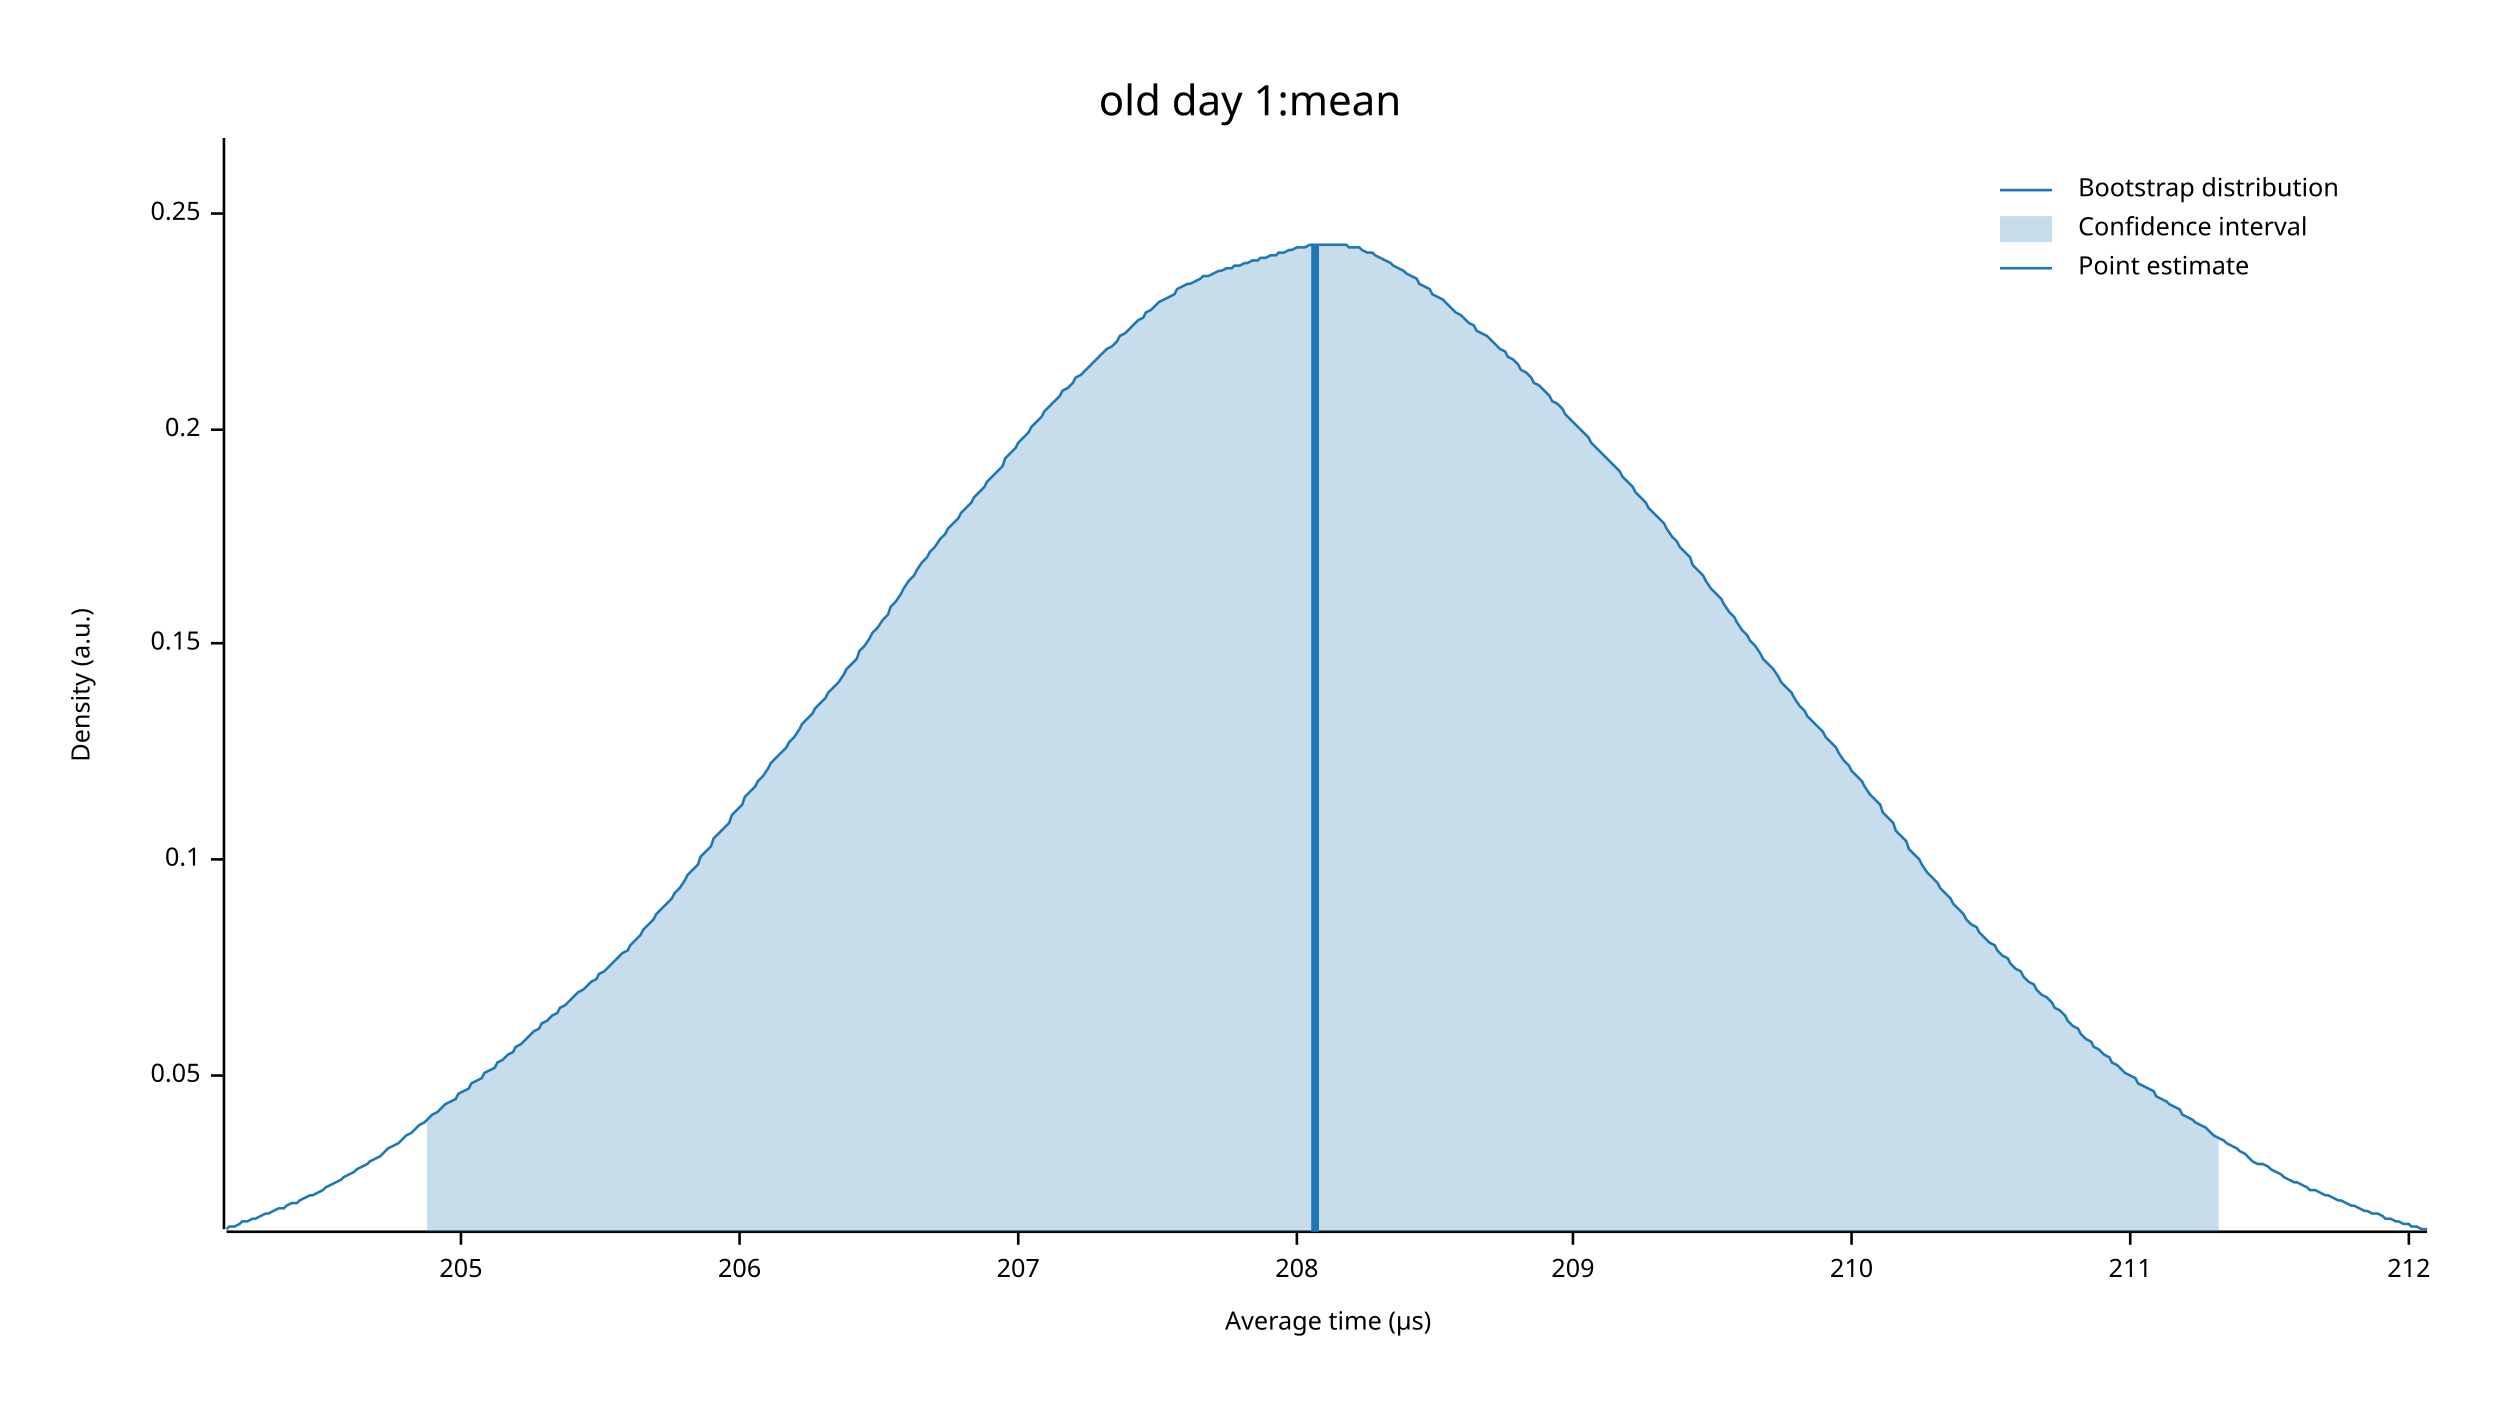
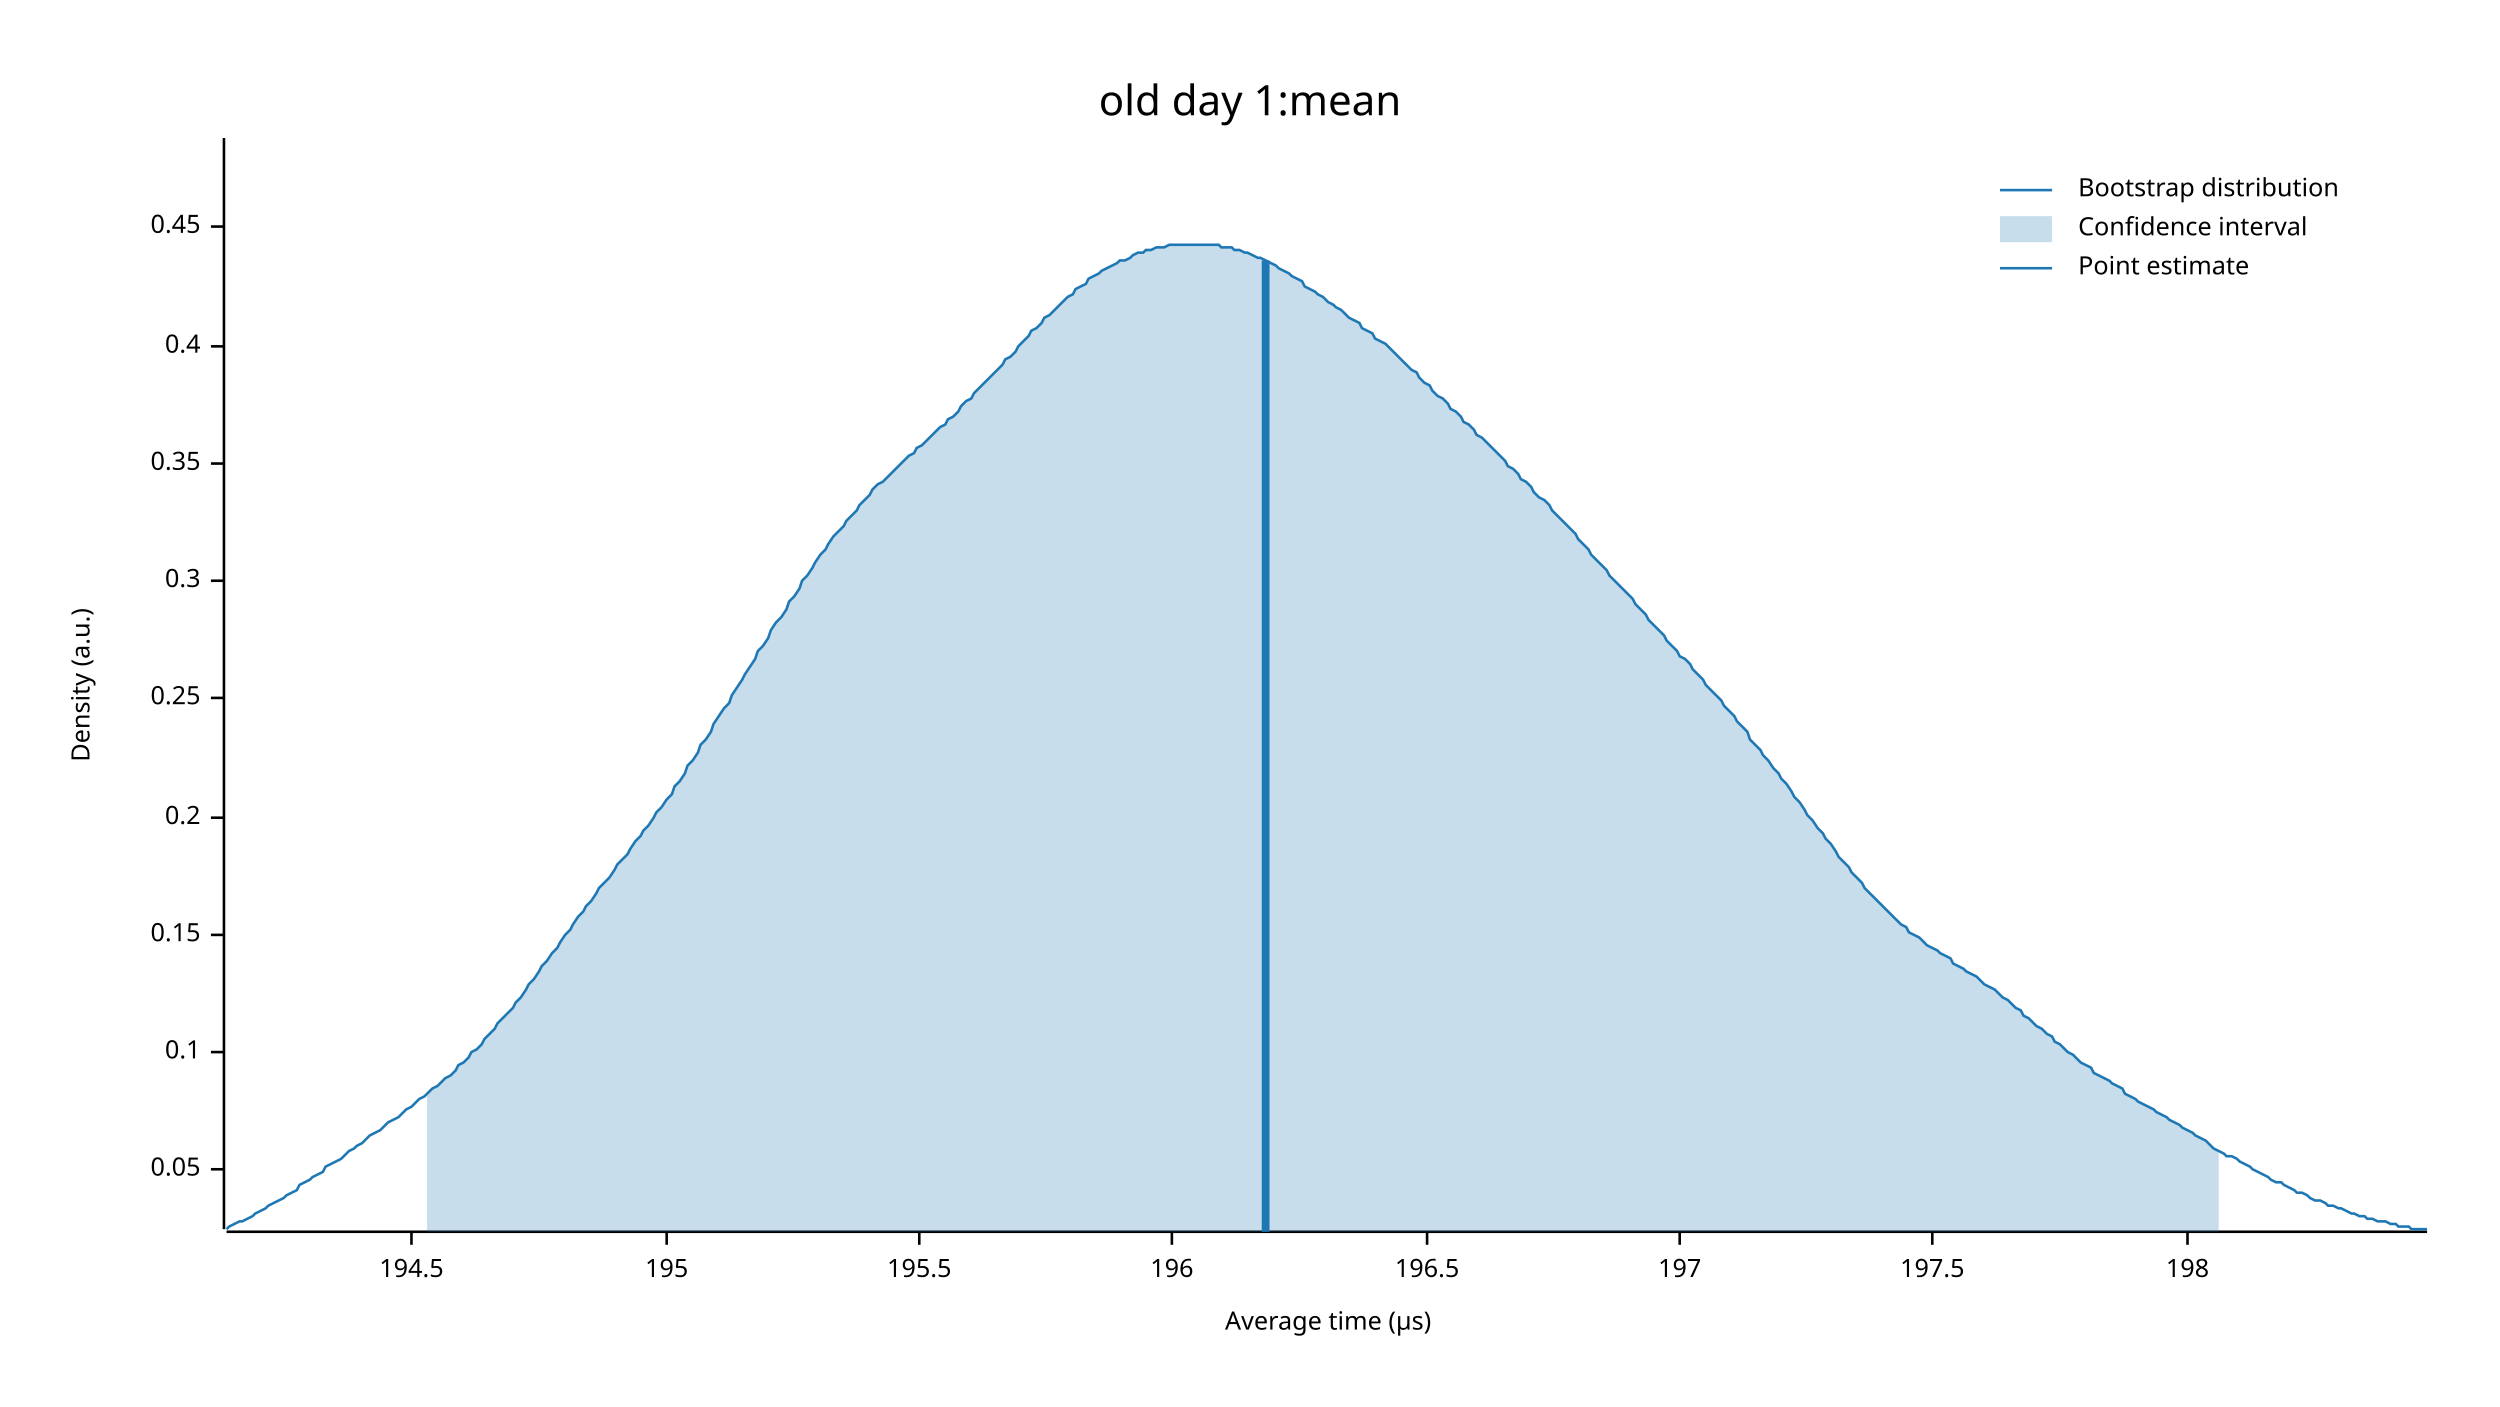
<svg xmlns="http://www.w3.org/2000/svg" width="960" height="540" viewBox="0 0 960 540">
  <text x="480" y="32" dy="0.76em" text-anchor="middle" font-family="sans-serif" font-size="16.129" opacity="1" fill="#000000">
old day 1:mean
</text>
  <text x="27" y="263" dy="0.76em" text-anchor="middle" font-family="sans-serif" font-size="9.677" opacity="1" fill="#000000" transform="rotate(270, 27, 263)">
Density (a.u.)
</text>
  <text x="510" y="513" dy="-0.5ex" text-anchor="middle" font-family="sans-serif" font-size="9.677" opacity="1" fill="#000000">
Average time (µs)
</text>
  <polyline fill="none" opacity="1" stroke="#000000" stroke-width="1" points="86,53 86,472 " />
-   <text x="77" y="413" dy="0.5ex" text-anchor="end" font-family="sans-serif" font-size="9.677" opacity="1" fill="#000000">
+   <text x="77" y="449" dy="0.5ex" text-anchor="end" font-family="sans-serif" font-size="9.677" opacity="1" fill="#000000">
0.05
</text>
-   <polyline fill="none" opacity="1" stroke="#000000" stroke-width="1" points="81,413 86,413 " />
-   <text x="77" y="330" dy="0.5ex" text-anchor="end" font-family="sans-serif" font-size="9.677" opacity="1" fill="#000000">
+   <polyline fill="none" opacity="1" stroke="#000000" stroke-width="1" points="81,449 86,449 " />
+   <text x="77" y="404" dy="0.5ex" text-anchor="end" font-family="sans-serif" font-size="9.677" opacity="1" fill="#000000">
0.1
</text>
-   <polyline fill="none" opacity="1" stroke="#000000" stroke-width="1" points="81,330 86,330 " />
-   <text x="77" y="247" dy="0.5ex" text-anchor="end" font-family="sans-serif" font-size="9.677" opacity="1" fill="#000000">
+   <polyline fill="none" opacity="1" stroke="#000000" stroke-width="1" points="81,404 86,404 " />
+   <text x="77" y="359" dy="0.5ex" text-anchor="end" font-family="sans-serif" font-size="9.677" opacity="1" fill="#000000">
0.15
</text>
-   <polyline fill="none" opacity="1" stroke="#000000" stroke-width="1" points="81,247 86,247 " />
-   <text x="77" y="165" dy="0.5ex" text-anchor="end" font-family="sans-serif" font-size="9.677" opacity="1" fill="#000000">
+   <polyline fill="none" opacity="1" stroke="#000000" stroke-width="1" points="81,359 86,359 " />
+   <text x="77" y="314" dy="0.5ex" text-anchor="end" font-family="sans-serif" font-size="9.677" opacity="1" fill="#000000">
0.2
</text>
-   <polyline fill="none" opacity="1" stroke="#000000" stroke-width="1" points="81,165 86,165 " />
-   <text x="77" y="82" dy="0.5ex" text-anchor="end" font-family="sans-serif" font-size="9.677" opacity="1" fill="#000000">
+   <polyline fill="none" opacity="1" stroke="#000000" stroke-width="1" points="81,314 86,314 " />
+   <text x="77" y="268" dy="0.5ex" text-anchor="end" font-family="sans-serif" font-size="9.677" opacity="1" fill="#000000">
0.25
</text>
-   <polyline fill="none" opacity="1" stroke="#000000" stroke-width="1" points="81,82 86,82 " />
+   <polyline fill="none" opacity="1" stroke="#000000" stroke-width="1" points="81,268 86,268 " />
+   <text x="77" y="223" dy="0.5ex" text-anchor="end" font-family="sans-serif" font-size="9.677" opacity="1" fill="#000000">
+ 0.3
+ </text>
+   <polyline fill="none" opacity="1" stroke="#000000" stroke-width="1" points="81,223 86,223 " />
+   <text x="77" y="178" dy="0.5ex" text-anchor="end" font-family="sans-serif" font-size="9.677" opacity="1" fill="#000000">
+ 0.35
+ </text>
+   <polyline fill="none" opacity="1" stroke="#000000" stroke-width="1" points="81,178 86,178 " />
+   <text x="77" y="133" dy="0.5ex" text-anchor="end" font-family="sans-serif" font-size="9.677" opacity="1" fill="#000000">
+ 0.4
+ </text>
+   <polyline fill="none" opacity="1" stroke="#000000" stroke-width="1" points="81,133 86,133 " />
+   <text x="77" y="87" dy="0.5ex" text-anchor="end" font-family="sans-serif" font-size="9.677" opacity="1" fill="#000000">
+ 0.45
+ </text>
+   <polyline fill="none" opacity="1" stroke="#000000" stroke-width="1" points="81,87 86,87 " />
  <polyline fill="none" opacity="1" stroke="#000000" stroke-width="1" points="87,473 932,473 " />
-   <text x="177" y="483" dy="0.76em" text-anchor="middle" font-family="sans-serif" font-size="9.677" opacity="1" fill="#000000">
- 205
+   <text x="158" y="483" dy="0.76em" text-anchor="middle" font-family="sans-serif" font-size="9.677" opacity="1" fill="#000000">
+ 194.5
</text>
-   <polyline fill="none" opacity="1" stroke="#000000" stroke-width="1" points="177,473 177,478 " />
-   <text x="284" y="483" dy="0.76em" text-anchor="middle" font-family="sans-serif" font-size="9.677" opacity="1" fill="#000000">
- 206
+   <polyline fill="none" opacity="1" stroke="#000000" stroke-width="1" points="158,473 158,478 " />
+   <text x="256" y="483" dy="0.76em" text-anchor="middle" font-family="sans-serif" font-size="9.677" opacity="1" fill="#000000">
+ 195
</text>
-   <polyline fill="none" opacity="1" stroke="#000000" stroke-width="1" points="284,473 284,478 " />
-   <text x="391" y="483" dy="0.76em" text-anchor="middle" font-family="sans-serif" font-size="9.677" opacity="1" fill="#000000">
- 207
+   <polyline fill="none" opacity="1" stroke="#000000" stroke-width="1" points="256,473 256,478 " />
+   <text x="353" y="483" dy="0.76em" text-anchor="middle" font-family="sans-serif" font-size="9.677" opacity="1" fill="#000000">
+ 195.5
</text>
-   <polyline fill="none" opacity="1" stroke="#000000" stroke-width="1" points="391,473 391,478 " />
-   <text x="498" y="483" dy="0.76em" text-anchor="middle" font-family="sans-serif" font-size="9.677" opacity="1" fill="#000000">
- 208
+   <polyline fill="none" opacity="1" stroke="#000000" stroke-width="1" points="353,473 353,478 " />
+   <text x="450" y="483" dy="0.76em" text-anchor="middle" font-family="sans-serif" font-size="9.677" opacity="1" fill="#000000">
+ 196
</text>
-   <polyline fill="none" opacity="1" stroke="#000000" stroke-width="1" points="498,473 498,478 " />
-   <text x="604" y="483" dy="0.76em" text-anchor="middle" font-family="sans-serif" font-size="9.677" opacity="1" fill="#000000">
- 209
+   <polyline fill="none" opacity="1" stroke="#000000" stroke-width="1" points="450,473 450,478 " />
+   <text x="548" y="483" dy="0.76em" text-anchor="middle" font-family="sans-serif" font-size="9.677" opacity="1" fill="#000000">
+ 196.5
</text>
-   <polyline fill="none" opacity="1" stroke="#000000" stroke-width="1" points="604,473 604,478 " />
-   <text x="711" y="483" dy="0.76em" text-anchor="middle" font-family="sans-serif" font-size="9.677" opacity="1" fill="#000000">
- 210
+   <polyline fill="none" opacity="1" stroke="#000000" stroke-width="1" points="548,473 548,478 " />
+   <text x="645" y="483" dy="0.76em" text-anchor="middle" font-family="sans-serif" font-size="9.677" opacity="1" fill="#000000">
+ 197
</text>
-   <polyline fill="none" opacity="1" stroke="#000000" stroke-width="1" points="711,473 711,478 " />
-   <text x="818" y="483" dy="0.76em" text-anchor="middle" font-family="sans-serif" font-size="9.677" opacity="1" fill="#000000">
- 211
+   <polyline fill="none" opacity="1" stroke="#000000" stroke-width="1" points="645,473 645,478 " />
+   <text x="742" y="483" dy="0.76em" text-anchor="middle" font-family="sans-serif" font-size="9.677" opacity="1" fill="#000000">
+ 197.5
</text>
-   <polyline fill="none" opacity="1" stroke="#000000" stroke-width="1" points="818,473 818,478 " />
-   <text x="925" y="483" dy="0.76em" text-anchor="middle" font-family="sans-serif" font-size="9.677" opacity="1" fill="#000000">
- 212
+   <polyline fill="none" opacity="1" stroke="#000000" stroke-width="1" points="742,473 742,478 " />
+   <text x="840" y="483" dy="0.76em" text-anchor="middle" font-family="sans-serif" font-size="9.677" opacity="1" fill="#000000">
+ 198
</text>
-   <polyline fill="none" opacity="1" stroke="#000000" stroke-width="1" points="925,473 925,478 " />
-   <polyline fill="none" opacity="1" stroke="#1F78B4" stroke-width="1" points="87,472 88,471 90,471 92,470 93,469 95,469 97,468 98,468 100,467 102,466 103,466 105,465 107,464 109,464 110,463 112,462 114,462 115,461 117,460 119,459 120,459 122,458 124,457 125,456 127,455 129,454 131,453 132,452 134,451 136,450 137,449 139,448 141,447 142,446 144,445 146,444 147,443 149,441 151,440 153,439 154,438 156,436 158,435 159,434 161,432 163,431 164,430 166,428 168,427 169,426 171,424 173,423 175,422 176,420 178,419 180,418 181,416 183,415 185,414 186,412 188,411 190,410 191,408 193,407 195,405 197,404 198,402 200,401 202,399 203,398 205,396 207,395 208,393 210,392 212,390 214,389 215,387 217,386 219,384 220,383 222,381 224,380 225,379 227,377 229,376 230,374 232,373 234,371 236,369 237,368 239,366 241,365 242,363 244,361 246,359 247,357 249,355 251,353 252,351 254,349 256,347 258,345 259,343 261,341 263,338 264,336 266,334 268,332 269,329 271,327 273,325 274,322 276,320 278,318 280,316 281,313 283,311 285,309 286,306 288,304 290,302 291,300 293,298 295,295 296,293 298,291 300,289 302,287 303,285 305,283 307,280 308,278 310,276 312,274 313,272 315,270 317,268 318,266 320,264 322,262 324,259 325,257 327,255 329,253 330,250 332,248 334,245 335,243 337,241 339,238 341,236 342,233 344,231 346,228 347,226 349,223 351,221 352,219 354,216 356,214 357,212 359,210 361,207 363,205 364,203 366,201 368,199 369,197 371,195 373,193 374,191 376,189 378,187 379,185 381,183 383,181 385,179 386,176 388,174 390,172 391,170 393,168 395,166 396,164 398,162 400,160 401,158 403,156 405,154 407,152 408,150 410,149 412,147 413,145 415,144 417,142 418,141 420,139 422,137 423,136 425,134 427,133 429,131 430,129 432,128 434,126 435,125 437,123 439,122 440,120 442,119 444,117 445,116 447,115 449,114 451,113 452,111 454,110 456,109 457,109 459,108 461,107 462,106 464,106 466,105 468,104 469,104 471,103 473,103 474,102 476,102 478,101 479,101 481,100 483,100 484,99 486,99 488,98 490,98 491,97 493,97 495,96 496,96 498,95 500,95 501,95 503,94 505,94 506,94 508,94 510,94 512,94 513,94 515,94 517,94 518,95 520,95 522,95 523,96 525,97 527,97 528,98 530,99 532,100 534,101 535,102 537,103 539,104 540,105 542,106 544,107 545,109 547,110 549,111 550,113 552,114 554,115 556,117 557,118 559,120 561,121 562,122 564,124 566,125 567,127 569,128 571,129 573,131 574,132 576,134 578,135 579,137 581,138 583,140 584,142 586,143 588,145 589,147 591,148 593,150 595,152 596,154 598,155 600,157 601,159 603,161 605,163 606,164 608,166 610,168 611,170 613,172 615,174 617,176 618,177 620,179 622,181 623,183 625,185 627,187 628,189 630,191 632,193 633,195 635,197 637,199 639,201 640,203 642,206 644,208 645,210 647,212 649,214 650,217 652,219 654,221 655,223 657,226 659,228 661,230 662,232 664,235 666,237 667,239 669,242 671,244 672,246 674,248 676,251 677,253 679,255 681,257 683,260 684,262 686,264 688,266 689,268 691,271 693,273 694,275 696,277 698,279 700,281 701,283 703,285 705,287 706,289 708,292 710,294 711,296 713,298 715,300 716,302 718,305 720,307 722,309 723,312 725,314 727,316 728,319 730,321 732,323 733,326 735,328 737,330 738,332 740,335 742,337 744,339 745,341 747,343 749,345 750,347 752,349 754,351 755,353 757,355 759,356 760,358 762,360 764,362 766,363 767,365 769,367 771,368 772,370 774,372 776,373 777,375 779,377 781,378 782,380 784,382 786,383 788,385 789,387 791,388 793,390 794,392 796,394 798,395 799,397 801,399 803,400 804,402 806,403 808,405 810,406 811,408 813,409 815,411 816,412 818,413 820,414 821,416 823,417 825,418 827,419 828,421 830,422 832,423 833,424 835,425 837,426 838,428 840,429 842,430 843,431 845,432 847,433 849,435 850,436 852,437 854,438 855,439 857,440 859,441 860,442 862,443 864,445 865,446 867,447 869,447 871,448 872,449 874,450 876,451 877,452 879,453 881,454 882,454 884,455 886,456 887,457 889,457 891,458 893,459 894,459 896,460 898,461 899,461 901,462 903,463 904,463 906,464 908,465 909,465 911,466 913,466 915,467 916,468 918,468 920,469 921,469 923,470 925,470 926,471 928,471 930,472 932,472 " />
-   <polygon opacity="0.25" fill="#1F78B4" points="164,430 166,428 168,427 169,426 171,424 173,423 175,422 176,420 178,419 180,418 181,416 183,415 185,414 186,412 188,411 190,410 191,408 193,407 195,405 197,404 198,402 200,401 202,399 203,398 205,396 207,395 208,393 210,392 212,390 214,389 215,387 217,386 219,384 220,383 222,381 224,380 225,379 227,377 229,376 230,374 232,373 234,371 236,369 237,368 239,366 241,365 242,363 244,361 246,359 247,357 249,355 251,353 252,351 254,349 256,347 258,345 259,343 261,341 263,338 264,336 266,334 268,332 269,329 271,327 273,325 274,322 276,320 278,318 280,316 281,313 283,311 285,309 286,306 288,304 290,302 291,300 293,298 295,295 296,293 298,291 300,289 302,287 303,285 305,283 307,280 308,278 310,276 312,274 313,272 315,270 317,268 318,266 320,264 322,262 324,259 325,257 327,255 329,253 330,250 332,248 334,245 335,243 337,241 339,238 341,236 342,233 344,231 346,228 347,226 349,223 351,221 352,219 354,216 356,214 357,212 359,210 361,207 363,205 364,203 366,201 368,199 369,197 371,195 373,193 374,191 376,189 378,187 379,185 381,183 383,181 385,179 386,176 388,174 390,172 391,170 393,168 395,166 396,164 398,162 400,160 401,158 403,156 405,154 407,152 408,150 410,149 412,147 413,145 415,144 417,142 418,141 420,139 422,137 423,136 425,134 427,133 429,131 430,129 432,128 434,126 435,125 437,123 439,122 440,120 442,119 444,117 445,116 447,115 449,114 451,113 452,111 454,110 456,109 457,109 459,108 461,107 462,106 464,106 466,105 468,104 469,104 471,103 473,103 474,102 476,102 478,101 479,101 481,100 483,100 484,99 486,99 488,98 490,98 491,97 493,97 495,96 496,96 498,95 500,95 501,95 503,94 505,94 506,94 508,94 510,94 512,94 513,94 515,94 517,94 518,95 520,95 522,95 523,96 525,97 527,97 528,98 530,99 532,100 534,101 535,102 537,103 539,104 540,105 542,106 544,107 545,109 547,110 549,111 550,113 552,114 554,115 556,117 557,118 559,120 561,121 562,122 564,124 566,125 567,127 569,128 571,129 573,131 574,132 576,134 578,135 579,137 581,138 583,140 584,142 586,143 588,145 589,147 591,148 593,150 595,152 596,154 598,155 600,157 601,159 603,161 605,163 606,164 608,166 610,168 611,170 613,172 615,174 617,176 618,177 620,179 622,181 623,183 625,185 627,187 628,189 630,191 632,193 633,195 635,197 637,199 639,201 640,203 642,206 644,208 645,210 647,212 649,214 650,217 652,219 654,221 655,223 657,226 659,228 661,230 662,232 664,235 666,237 667,239 669,242 671,244 672,246 674,248 676,251 677,253 679,255 681,257 683,260 684,262 686,264 688,266 689,268 691,271 693,273 694,275 696,277 698,279 700,281 701,283 703,285 705,287 706,289 708,292 710,294 711,296 713,298 715,300 716,302 718,305 720,307 722,309 723,312 725,314 727,316 728,319 730,321 732,323 733,326 735,328 737,330 738,332 740,335 742,337 744,339 745,341 747,343 749,345 750,347 752,349 754,351 755,353 757,355 759,356 760,358 762,360 764,362 766,363 767,365 769,367 771,368 772,370 774,372 776,373 777,375 779,377 781,378 782,380 784,382 786,383 788,385 789,387 791,388 793,390 794,392 796,394 798,395 799,397 801,399 803,400 804,402 806,403 808,405 810,406 811,408 813,409 815,411 816,412 818,413 820,414 821,416 823,417 825,418 827,419 828,421 830,422 832,423 833,424 835,425 837,426 838,428 840,429 842,430 843,431 845,432 847,433 849,435 850,436 852,437 852,473 164,473 " />
-   <polyline fill="none" opacity="1" stroke="#1F78B4" stroke-width="3" points="505,473 505,94 " />
+   <polyline fill="none" opacity="1" stroke="#000000" stroke-width="1" points="840,473 840,478 " />
+   <polyline fill="none" opacity="1" stroke="#1F78B4" stroke-width="1" points="87,472 88,471 90,470 92,469 93,469 95,468 97,467 98,466 100,465 102,464 103,463 105,462 107,461 109,460 110,459 112,458 114,457 115,455 117,454 119,453 120,452 122,451 124,450 125,448 127,447 129,446 131,445 132,444 134,442 136,441 137,440 139,439 141,437 142,436 144,435 146,434 147,433 149,431 151,430 153,429 154,428 156,426 158,425 159,424 161,422 163,421 164,420 166,418 168,417 169,416 171,414 173,413 175,411 176,409 178,408 180,406 181,404 183,403 185,401 186,399 188,397 190,395 191,393 193,391 195,389 197,387 198,385 200,383 202,380 203,378 205,376 207,373 208,371 210,369 212,366 214,364 215,362 217,359 219,357 220,355 222,352 224,350 225,348 227,346 229,343 230,341 232,339 234,337 236,334 237,332 239,330 241,328 242,326 244,323 246,321 247,319 249,317 251,314 252,312 254,310 256,307 258,305 259,302 261,300 263,297 264,294 266,292 268,289 269,286 271,284 273,281 274,278 276,275 278,272 280,270 281,267 283,264 285,261 286,259 288,256 290,253 291,250 293,248 295,245 296,242 298,239 300,237 302,234 303,231 305,229 307,226 308,223 310,221 312,218 313,216 315,213 317,211 318,209 320,206 322,204 324,202 325,200 327,198 329,196 330,194 332,192 334,190 335,188 337,186 339,185 341,183 342,182 344,180 346,178 347,177 349,175 351,174 352,172 354,171 356,169 357,168 359,166 361,164 363,163 364,161 366,160 368,158 369,156 371,154 373,153 374,151 376,149 378,147 379,146 381,144 383,142 385,140 386,138 388,137 390,135 391,133 393,131 395,129 396,127 398,126 400,124 401,122 403,121 405,119 407,117 408,116 410,114 412,113 413,111 415,110 417,109 418,107 420,106 422,105 423,104 425,103 427,102 429,101 430,100 432,100 434,99 435,98 437,97 439,97 440,96 442,96 444,95 445,95 447,95 449,94 451,94 452,94 454,94 456,94 457,94 459,94 461,94 462,94 464,94 466,94 468,94 469,95 471,95 473,95 474,96 476,96 478,97 479,97 481,98 483,99 484,99 486,100 488,101 490,102 491,103 493,104 495,105 496,106 498,107 500,108 501,110 503,111 505,112 506,113 508,114 510,116 512,117 513,118 515,119 517,121 518,122 520,123 522,124 523,126 525,127 527,128 528,130 530,131 532,132 534,134 535,135 537,137 539,139 540,140 542,142 544,143 545,145 547,147 549,148 550,150 552,152 554,153 556,155 557,157 559,158 561,160 562,162 564,163 566,165 567,167 569,168 571,170 573,172 574,173 576,175 578,177 579,179 581,180 583,182 584,184 586,185 588,187 589,189 591,191 593,192 595,194 596,196 598,198 600,200 601,201 603,203 605,205 606,207 608,209 610,211 611,213 613,215 615,217 617,219 618,221 620,223 622,225 623,226 625,228 627,230 628,232 630,234 632,236 633,238 635,240 637,242 639,244 640,246 642,248 644,250 645,252 647,253 649,255 650,257 652,259 654,261 655,263 657,265 659,267 661,269 662,271 664,273 666,275 667,277 669,279 671,281 672,284 674,286 676,288 677,290 679,292 681,295 683,297 684,299 686,301 688,304 689,306 691,308 693,311 694,313 696,315 698,318 700,320 701,322 703,324 705,327 706,329 708,331 710,333 711,335 713,337 715,339 716,341 718,343 720,345 722,347 723,348 725,350 727,352 728,353 730,355 732,356 733,358 735,359 737,360 738,361 740,363 742,364 744,365 745,366 747,367 749,368 750,370 752,371 754,372 755,373 757,374 759,375 760,376 762,378 764,379 766,380 767,381 769,383 771,384 772,385 774,387 776,388 777,390 779,391 781,393 782,394 784,395 786,397 788,398 789,400 791,401 793,403 794,404 796,405 798,407 799,408 801,409 803,410 804,412 806,413 808,414 810,415 811,416 813,417 815,418 816,420 818,421 820,422 821,423 823,424 825,425 827,426 828,427 830,428 832,429 833,430 835,431 837,432 838,433 840,434 842,435 843,436 845,437 847,438 849,440 850,441 852,442 854,443 855,444 857,444 859,445 860,446 862,447 864,448 865,449 867,450 869,451 871,452 872,453 874,454 876,454 877,455 879,456 881,457 882,458 884,458 886,459 887,460 889,461 891,461 893,462 894,463 896,463 898,464 899,464 901,465 903,466 904,466 906,467 908,467 909,468 911,468 913,469 915,469 916,469 918,470 920,470 921,471 923,471 925,471 926,472 928,472 930,472 932,472 " />
+   <polygon opacity="0.25" fill="#1F78B4" points="164,420 166,418 168,417 169,416 171,414 173,413 175,411 176,409 178,408 180,406 181,404 183,403 185,401 186,399 188,397 190,395 191,393 193,391 195,389 197,387 198,385 200,383 202,380 203,378 205,376 207,373 208,371 210,369 212,366 214,364 215,362 217,359 219,357 220,355 222,352 224,350 225,348 227,346 229,343 230,341 232,339 234,337 236,334 237,332 239,330 241,328 242,326 244,323 246,321 247,319 249,317 251,314 252,312 254,310 256,307 258,305 259,302 261,300 263,297 264,294 266,292 268,289 269,286 271,284 273,281 274,278 276,275 278,272 280,270 281,267 283,264 285,261 286,259 288,256 290,253 291,250 293,248 295,245 296,242 298,239 300,237 302,234 303,231 305,229 307,226 308,223 310,221 312,218 313,216 315,213 317,211 318,209 320,206 322,204 324,202 325,200 327,198 329,196 330,194 332,192 334,190 335,188 337,186 339,185 341,183 342,182 344,180 346,178 347,177 349,175 351,174 352,172 354,171 356,169 357,168 359,166 361,164 363,163 364,161 366,160 368,158 369,156 371,154 373,153 374,151 376,149 378,147 379,146 381,144 383,142 385,140 386,138 388,137 390,135 391,133 393,131 395,129 396,127 398,126 400,124 401,122 403,121 405,119 407,117 408,116 410,114 412,113 413,111 415,110 417,109 418,107 420,106 422,105 423,104 425,103 427,102 429,101 430,100 432,100 434,99 435,98 437,97 439,97 440,96 442,96 444,95 445,95 447,95 449,94 451,94 452,94 454,94 456,94 457,94 459,94 461,94 462,94 464,94 466,94 468,94 469,95 471,95 473,95 474,96 476,96 478,97 479,97 481,98 483,99 484,99 486,100 488,101 490,102 491,103 493,104 495,105 496,106 498,107 500,108 501,110 503,111 505,112 506,113 508,114 510,116 512,117 513,118 515,119 517,121 518,122 520,123 522,124 523,126 525,127 527,128 528,130 530,131 532,132 534,134 535,135 537,137 539,139 540,140 542,142 544,143 545,145 547,147 549,148 550,150 552,152 554,153 556,155 557,157 559,158 561,160 562,162 564,163 566,165 567,167 569,168 571,170 573,172 574,173 576,175 578,177 579,179 581,180 583,182 584,184 586,185 588,187 589,189 591,191 593,192 595,194 596,196 598,198 600,200 601,201 603,203 605,205 606,207 608,209 610,211 611,213 613,215 615,217 617,219 618,221 620,223 622,225 623,226 625,228 627,230 628,232 630,234 632,236 633,238 635,240 637,242 639,244 640,246 642,248 644,250 645,252 647,253 649,255 650,257 652,259 654,261 655,263 657,265 659,267 661,269 662,271 664,273 666,275 667,277 669,279 671,281 672,284 674,286 676,288 677,290 679,292 681,295 683,297 684,299 686,301 688,304 689,306 691,308 693,311 694,313 696,315 698,318 700,320 701,322 703,324 705,327 706,329 708,331 710,333 711,335 713,337 715,339 716,341 718,343 720,345 722,347 723,348 725,350 727,352 728,353 730,355 732,356 733,358 735,359 737,360 738,361 740,363 742,364 744,365 745,366 747,367 749,368 750,370 752,371 754,372 755,373 757,374 759,375 760,376 762,378 764,379 766,380 767,381 769,383 771,384 772,385 774,387 776,388 777,390 779,391 781,393 782,394 784,395 786,397 788,398 789,400 791,401 793,403 794,404 796,405 798,407 799,408 801,409 803,410 804,412 806,413 808,414 810,415 811,416 813,417 815,418 816,420 818,421 820,422 821,423 823,424 825,425 827,426 828,427 830,428 832,429 833,430 835,431 837,432 838,433 840,434 842,435 843,436 845,437 847,438 849,440 850,441 852,442 852,473 164,473 " />
+   <polyline fill="none" opacity="1" stroke="#1F78B4" stroke-width="3" points="486,473 486,100 " />
  <text x="798" y="68" dy="0.76em" text-anchor="start" font-family="sans-serif" font-size="9.677" opacity="1" fill="#000000">
Bootstrap distribution
</text>
  <text x="798" y="83" dy="0.76em" text-anchor="start" font-family="sans-serif" font-size="9.677" opacity="1" fill="#000000">
Confidence interval
</text>
  <text x="798" y="98" dy="0.76em" text-anchor="start" font-family="sans-serif" font-size="9.677" opacity="1" fill="#000000">
Point estimate
</text>
  <polyline fill="none" opacity="1" stroke="#1F78B4" stroke-width="1" points="768,73 788,73 " />
  <rect x="768" y="83" width="20" height="10" opacity="0.25" fill="#1F78B4" stroke="none" />
  <polyline fill="none" opacity="1" stroke="#1F78B4" stroke-width="1" points="768,103 788,103 " />
</svg>
